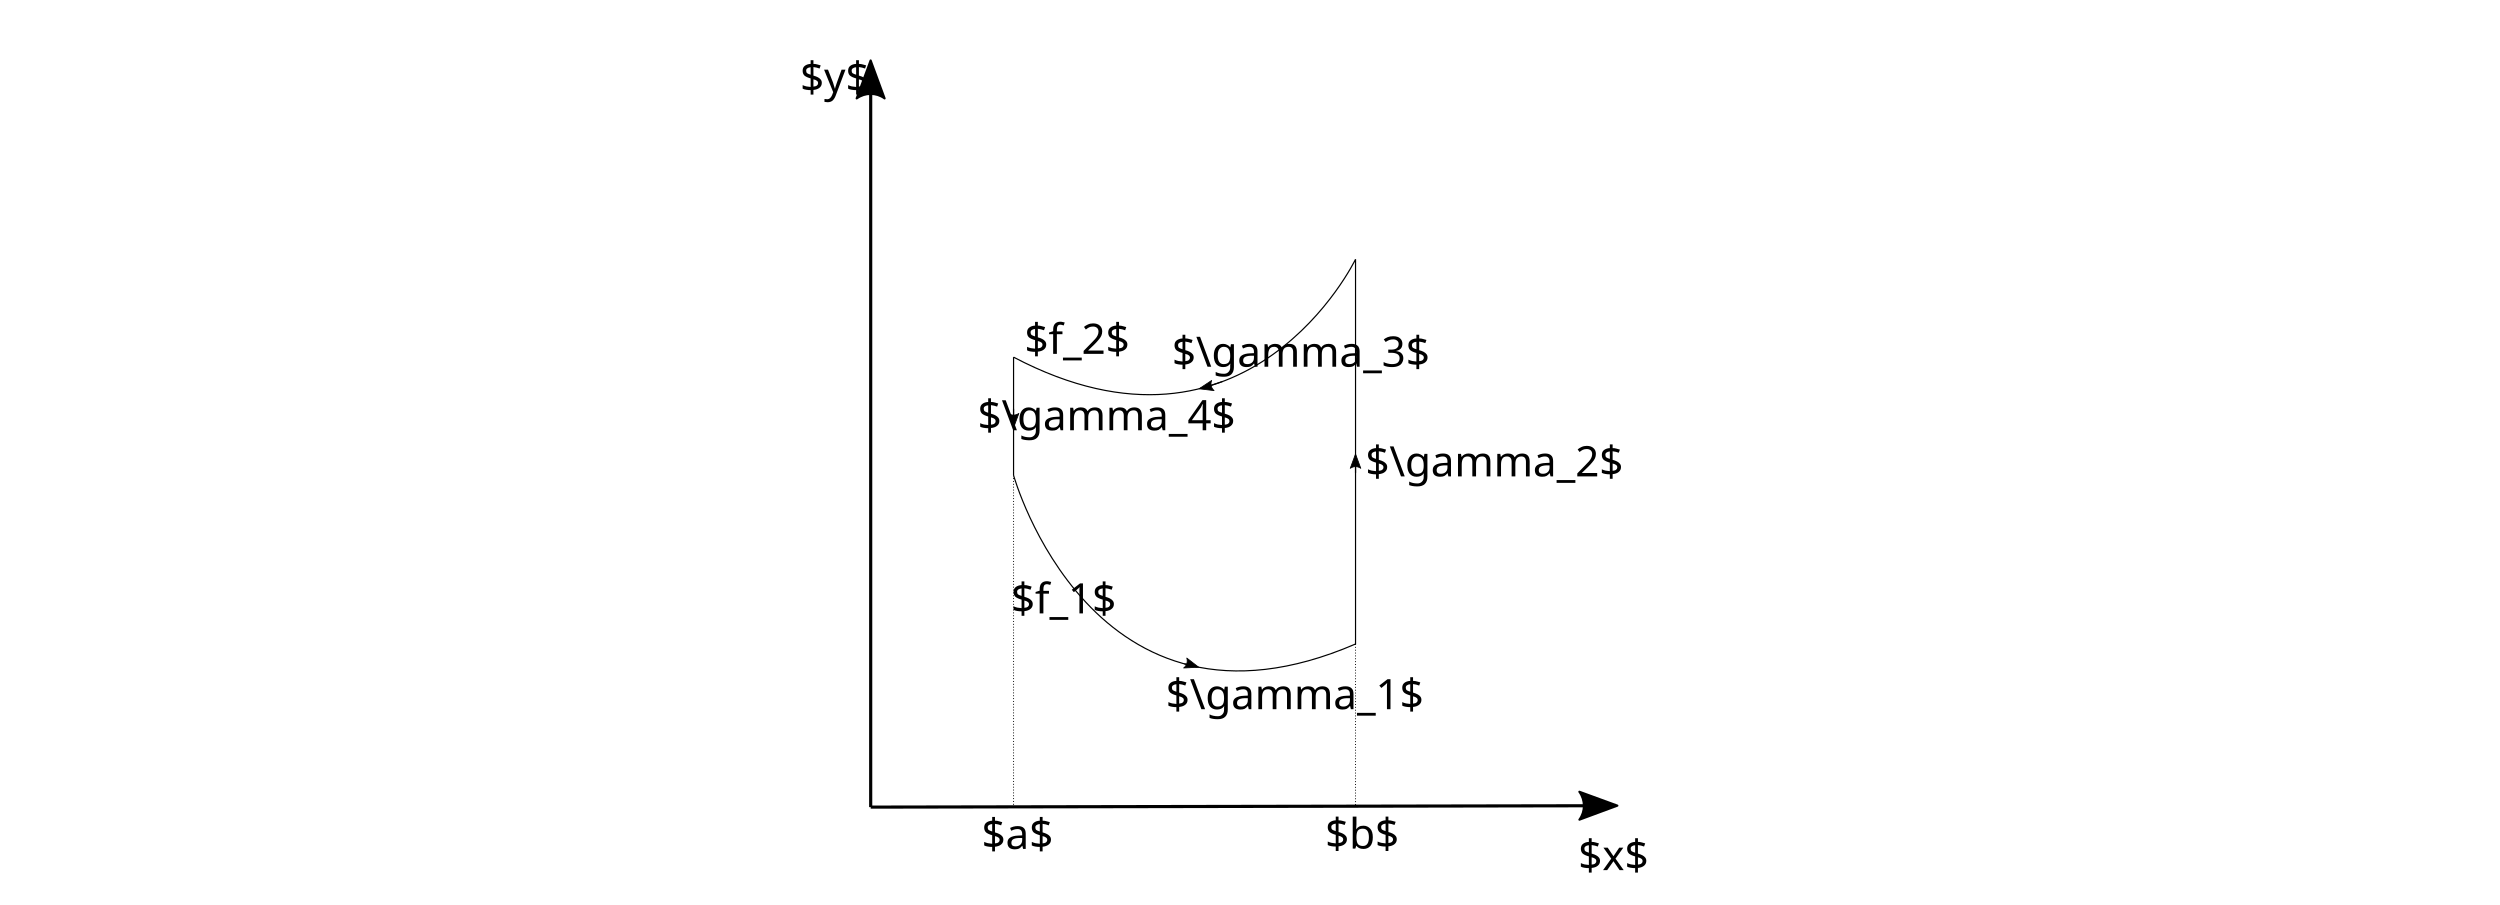
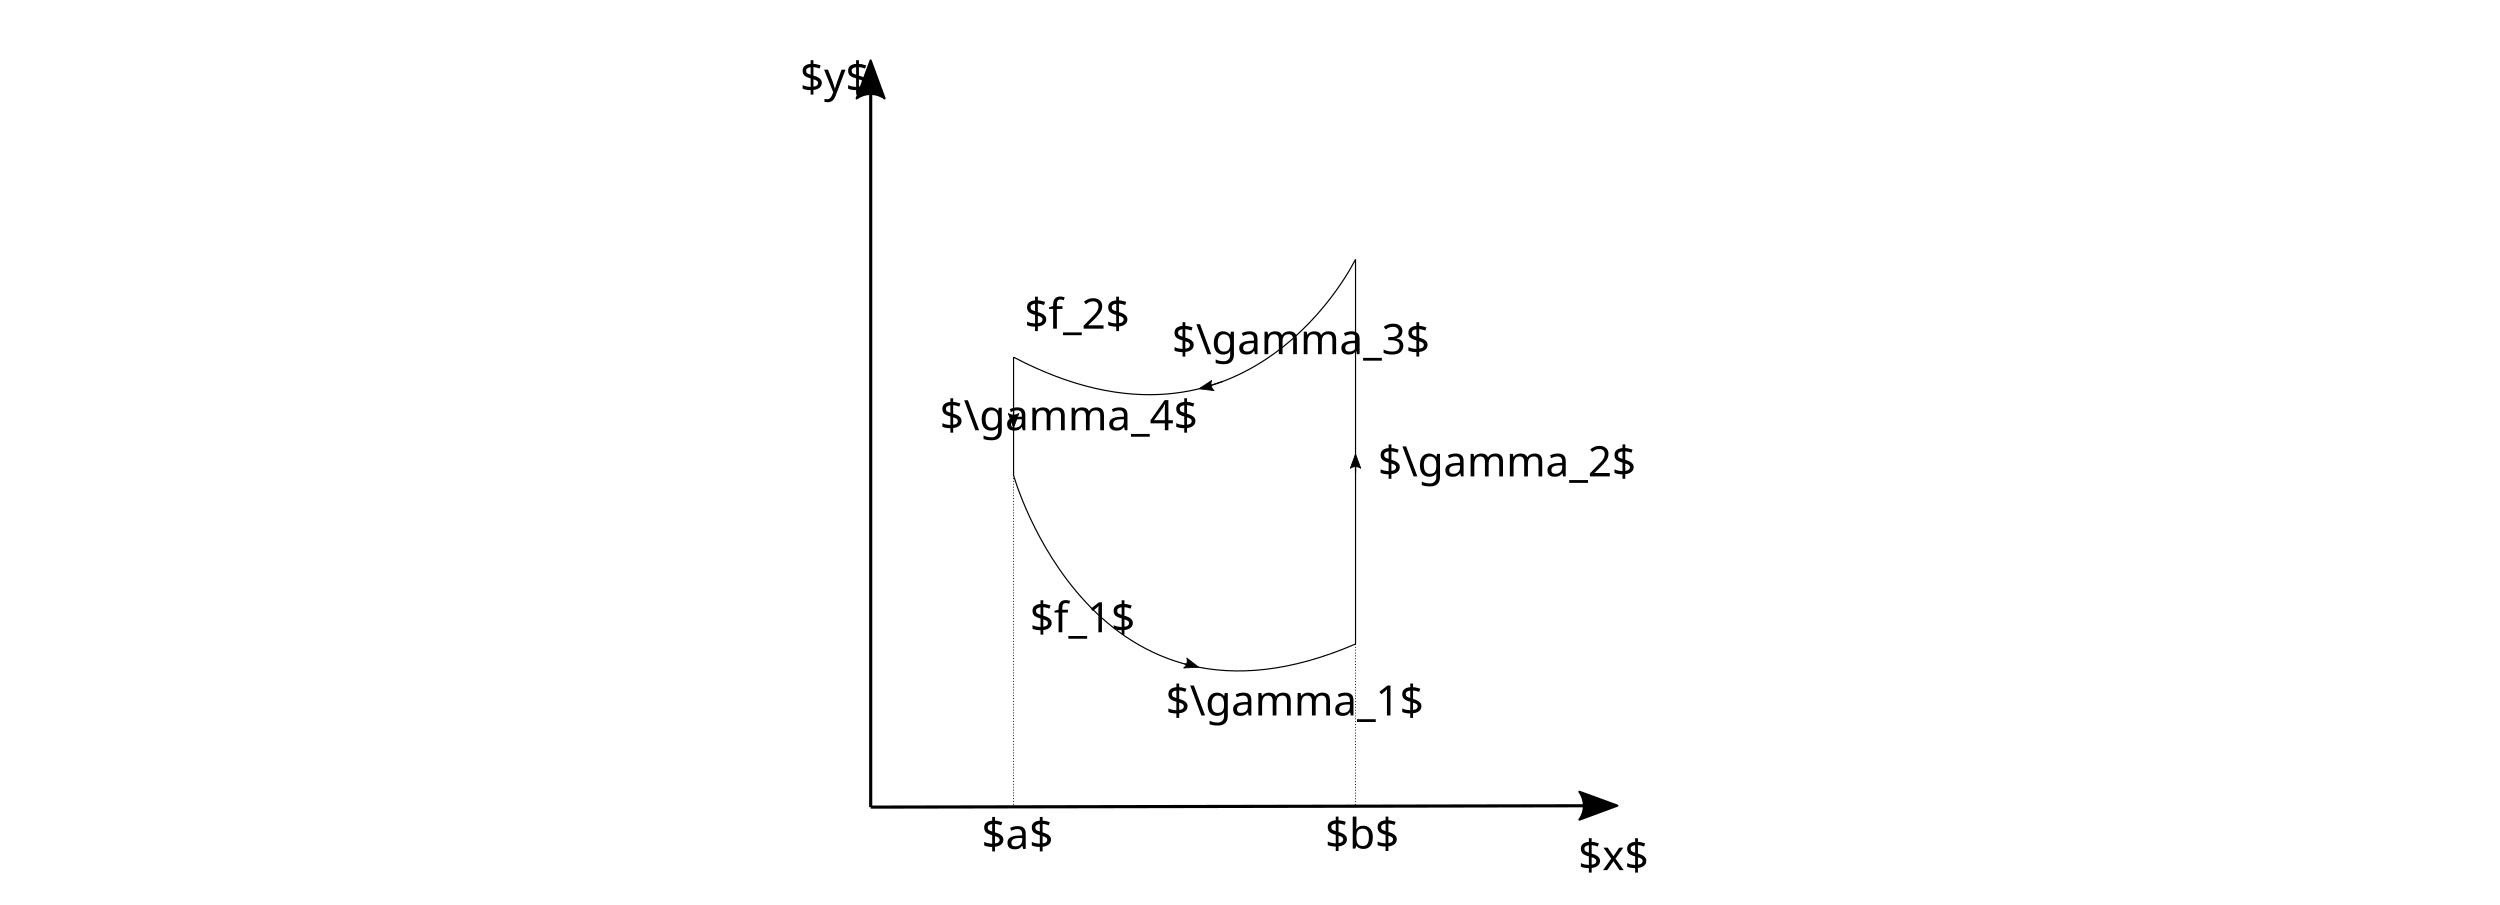
- <svg xmlns="http://www.w3.org/2000/svg" width="210mm" height="76mm" viewBox="0 0 210 76" version="1.1" id="svg8">
+ <svg xmlns="http://www.w3.org/2000/svg" id="svg8" version="1.1" viewBox="0 0 210 76" height="76mm" width="210mm">
  <defs id="defs2">
-     <marker orient="auto" refY="0" refX="0" id="marker4687" style="overflow:visible">
-       <path id="path4685" style="fill:#000000;fill-opacity:1;fill-rule:evenodd;stroke:#000000;stroke-width:0.625;stroke-linejoin:round;stroke-opacity:1" d="M 8.719,4.034 -2.207,0.016 8.719,-4.002 c -1.745,2.372 -1.735,5.617 -6e-7,8.035 z" transform="matrix(-1.1,0,0,-1.1,-1.1,0)" />
+     <marker style="overflow:visible" id="marker4687" refX="0" refY="0" orient="auto">
+       <path transform="matrix(-1.1,0,0,-1.1,-1.1,0)" d="M 8.719,4.034 -2.207,0.016 8.719,-4.002 c -1.745,2.372 -1.735,5.617 -6e-7,8.035 z" style="fill:#000000;fill-opacity:1;fill-rule:evenodd;stroke:#000000;stroke-width:0.625;stroke-linejoin:round;stroke-opacity:1" id="path4685" />
    </marker>
-     <marker style="overflow:visible" id="marker2516" refX="0" refY="0" orient="auto">
-       <path transform="matrix(-1.1,0,0,-1.1,-1.1,0)" d="M 8.719,4.034 -2.207,0.016 8.719,-4.002 c -1.745,2.372 -1.735,5.617 -6e-7,8.035 z" style="fill:#000000;fill-opacity:1;fill-rule:evenodd;stroke:#000000;stroke-width:0.625;stroke-linejoin:round;stroke-opacity:1" id="path2514" />
+     <marker orient="auto" refY="0" refX="0" id="marker2516" style="overflow:visible">
+       <path id="path2514" style="fill:#000000;fill-opacity:1;fill-rule:evenodd;stroke:#000000;stroke-width:0.625;stroke-linejoin:round;stroke-opacity:1" d="M 8.719,4.034 -2.207,0.016 8.719,-4.002 c -1.745,2.372 -1.735,5.617 -6e-7,8.035 z" transform="matrix(-1.1,0,0,-1.1,-1.1,0)" />
    </marker>
-     <marker orient="auto" refY="0" refX="0" id="TriangleOutL" style="overflow:visible">
-       <path id="path959" d="M 5.77,0 -2.88,5 V -5 Z" style="fill:#000000;fill-opacity:1;fill-rule:evenodd;stroke:#000000;stroke-width:1pt;stroke-opacity:1" transform="scale(0.8)" />
+     <marker style="overflow:visible" id="TriangleOutL" refX="0" refY="0" orient="auto">
+       <path transform="scale(0.8)" style="fill:#000000;fill-opacity:1;fill-rule:evenodd;stroke:#000000;stroke-width:1pt;stroke-opacity:1" d="M 5.77,0 -2.88,5 V -5 Z" id="path959" />
    </marker>
-     <marker style="overflow:visible" id="marker2324" refX="0" refY="0" orient="auto">
-       <path transform="matrix(-1.1,0,0,-1.1,-1.1,0)" d="M 8.719,4.034 -2.207,0.016 8.719,-4.002 c -1.745,2.372 -1.735,5.617 -6e-7,8.035 z" style="fill:#000000;fill-opacity:1;fill-rule:evenodd;stroke:#000000;stroke-width:0.625;stroke-linejoin:round;stroke-opacity:1" id="path2322" />
+     <marker orient="auto" refY="0" refX="0" id="marker2324" style="overflow:visible">
+       <path id="path2322" style="fill:#000000;fill-opacity:1;fill-rule:evenodd;stroke:#000000;stroke-width:0.625;stroke-linejoin:round;stroke-opacity:1" d="M 8.719,4.034 -2.207,0.016 8.719,-4.002 c -1.745,2.372 -1.735,5.617 -6e-7,8.035 z" transform="matrix(-1.1,0,0,-1.1,-1.1,0)" />
    </marker>
-     <marker orient="auto" refY="0" refX="0" id="Arrow2Send" style="overflow:visible">
-       <path id="path850" style="fill:#000000;fill-opacity:1;fill-rule:evenodd;stroke:#000000;stroke-width:0.625;stroke-linejoin:round;stroke-opacity:1" d="M 8.719,4.034 -2.207,0.016 8.719,-4.002 c -1.745,2.372 -1.735,5.617 -6e-7,8.035 z" transform="matrix(-0.3,0,0,-0.3,0.69,0)" />
+     <marker style="overflow:visible" id="Arrow2Send" refX="0" refY="0" orient="auto">
+       <path transform="matrix(-0.3,0,0,-0.3,0.69,0)" d="M 8.719,4.034 -2.207,0.016 8.719,-4.002 c -1.745,2.372 -1.735,5.617 -6e-7,8.035 z" style="fill:#000000;fill-opacity:1;fill-rule:evenodd;stroke:#000000;stroke-width:0.625;stroke-linejoin:round;stroke-opacity:1" id="path850" />
    </marker>
-     <marker style="overflow:visible" id="marker2228" refX="0" refY="0" orient="auto">
-       <path transform="matrix(-1.1,0,0,-1.1,-1.1,0)" d="M 8.719,4.034 -2.207,0.016 8.719,-4.002 c -1.745,2.372 -1.735,5.617 -6e-7,8.035 z" style="fill:#000000;fill-opacity:1;fill-rule:evenodd;stroke:#000000;stroke-width:0.625;stroke-linejoin:round;stroke-opacity:1" id="path2226" />
+     <marker orient="auto" refY="0" refX="0" id="marker2228" style="overflow:visible">
+       <path id="path2226" style="fill:#000000;fill-opacity:1;fill-rule:evenodd;stroke:#000000;stroke-width:0.625;stroke-linejoin:round;stroke-opacity:1" d="M 8.719,4.034 -2.207,0.016 8.719,-4.002 c -1.745,2.372 -1.735,5.617 -6e-7,8.035 z" transform="matrix(-1.1,0,0,-1.1,-1.1,0)" />
    </marker>
-     <marker orient="auto" refY="0" refX="0" id="Arrow1Mstart" style="overflow:visible">
-       <path id="path823" d="M 0,0 5,-5 -12.5,0 5,5 Z" style="fill:#000000;fill-opacity:1;fill-rule:evenodd;stroke:#000000;stroke-width:1pt;stroke-opacity:1" transform="matrix(0.4,0,0,0.4,4,0)" />
+     <marker style="overflow:visible" id="Arrow1Mstart" refX="0" refY="0" orient="auto">
+       <path transform="matrix(0.4,0,0,0.4,4,0)" style="fill:#000000;fill-opacity:1;fill-rule:evenodd;stroke:#000000;stroke-width:1pt;stroke-opacity:1" d="M 0,0 5,-5 -12.5,0 5,5 Z" id="path823" />
    </marker>
-     <marker orient="auto" refY="0" refX="0" id="Arrow2Lend" style="overflow:visible">
-       <path id="path838" style="fill:#000000;fill-opacity:1;fill-rule:evenodd;stroke:#000000;stroke-width:0.625;stroke-linejoin:round;stroke-opacity:1" d="M 8.719,4.034 -2.207,0.016 8.719,-4.002 c -1.745,2.372 -1.735,5.617 -6e-7,8.035 z" transform="matrix(-1.1,0,0,-1.1,-1.1,0)" />
+     <marker style="overflow:visible" id="Arrow2Lend" refX="0" refY="0" orient="auto">
+       <path transform="matrix(-1.1,0,0,-1.1,-1.1,0)" d="M 8.719,4.034 -2.207,0.016 8.719,-4.002 c -1.745,2.372 -1.735,5.617 -6e-7,8.035 z" style="fill:#000000;fill-opacity:1;fill-rule:evenodd;stroke:#000000;stroke-width:0.625;stroke-linejoin:round;stroke-opacity:1" id="path838" />
    </marker>
-     <marker orient="auto" refY="0" refX="0" id="Arrow2Lend-3" style="overflow:visible">
-       <path id="path838-6" style="fill:#000000;fill-opacity:1;fill-rule:evenodd;stroke:#000000;stroke-width:0.625;stroke-linejoin:round;stroke-opacity:1" d="M 8.719,4.034 -2.207,0.016 8.719,-4.002 c -1.745,2.372 -1.735,5.617 -6e-7,8.035 z" transform="matrix(-1.1,0,0,-1.1,-1.1,0)" />
+     <marker style="overflow:visible" id="Arrow2Lend-3" refX="0" refY="0" orient="auto">
+       <path transform="matrix(-1.1,0,0,-1.1,-1.1,0)" d="M 8.719,4.034 -2.207,0.016 8.719,-4.002 c -1.745,2.372 -1.735,5.617 -6e-7,8.035 z" style="fill:#000000;fill-opacity:1;fill-rule:evenodd;stroke:#000000;stroke-width:0.625;stroke-linejoin:round;stroke-opacity:1" id="path838-6" />
    </marker>
-     <marker style="overflow:visible" id="marker2516-5" refX="0" refY="0" orient="auto">
-       <path transform="matrix(-1.1,0,0,-1.1,-1.1,0)" d="M 8.719,4.034 -2.207,0.016 8.719,-4.002 c -1.745,2.372 -1.735,5.617 -6e-7,8.035 z" style="fill:#000000;fill-opacity:1;fill-rule:evenodd;stroke:#000000;stroke-width:0.625;stroke-linejoin:round;stroke-opacity:1" id="path2514-6" />
+     <marker orient="auto" refY="0" refX="0" id="marker2516-5" style="overflow:visible">
+       <path id="path2514-6" style="fill:#000000;fill-opacity:1;fill-rule:evenodd;stroke:#000000;stroke-width:0.625;stroke-linejoin:round;stroke-opacity:1" d="M 8.719,4.034 -2.207,0.016 8.719,-4.002 c -1.745,2.372 -1.735,5.617 -6e-7,8.035 z" transform="matrix(-1.1,0,0,-1.1,-1.1,0)" />
    </marker>
-     <marker style="overflow:visible" id="marker2516-9" refX="0" refY="0" orient="auto">
-       <path transform="matrix(-1.1,0,0,-1.1,-1.1,0)" d="M 8.719,4.034 -2.207,0.016 8.719,-4.002 c -1.745,2.372 -1.735,5.617 -6e-7,8.035 z" style="fill:#000000;fill-opacity:1;fill-rule:evenodd;stroke:#000000;stroke-width:0.625;stroke-linejoin:round;stroke-opacity:1" id="path2514-1" />
+     <marker orient="auto" refY="0" refX="0" id="marker2516-9" style="overflow:visible">
+       <path id="path2514-1" style="fill:#000000;fill-opacity:1;fill-rule:evenodd;stroke:#000000;stroke-width:0.625;stroke-linejoin:round;stroke-opacity:1" d="M 8.719,4.034 -2.207,0.016 8.719,-4.002 c -1.745,2.372 -1.735,5.617 -6e-7,8.035 z" transform="matrix(-1.1,0,0,-1.1,-1.1,0)" />
    </marker>
-     <marker style="overflow:visible" id="marker2516-0" refX="0" refY="0" orient="auto">
-       <path transform="matrix(-1.1,0,0,-1.1,-1.1,0)" d="M 8.719,4.034 -2.207,0.016 8.719,-4.002 c -1.745,2.372 -1.735,5.617 -6e-7,8.035 z" style="fill:#000000;fill-opacity:1;fill-rule:evenodd;stroke:#000000;stroke-width:0.625;stroke-linejoin:round;stroke-opacity:1" id="path2514-9" />
+     <marker orient="auto" refY="0" refX="0" id="marker2516-0" style="overflow:visible">
+       <path id="path2514-9" style="fill:#000000;fill-opacity:1;fill-rule:evenodd;stroke:#000000;stroke-width:0.625;stroke-linejoin:round;stroke-opacity:1" d="M 8.719,4.034 -2.207,0.016 8.719,-4.002 c -1.745,2.372 -1.735,5.617 -6e-7,8.035 z" transform="matrix(-1.1,0,0,-1.1,-1.1,0)" />
    </marker>
-     <marker orient="auto" refY="0" refX="0" id="marker4687-6" style="overflow:visible">
-       <path id="path4685-0" style="fill:#000000;fill-opacity:1;fill-rule:evenodd;stroke:#000000;stroke-width:0.625;stroke-linejoin:round;stroke-opacity:1" d="M 8.719,4.034 -2.207,0.016 8.719,-4.002 c -1.745,2.372 -1.735,5.617 -6e-7,8.035 z" transform="matrix(-1.1,0,0,-1.1,-1.1,0)" />
+     <marker style="overflow:visible" id="marker4687-6" refX="0" refY="0" orient="auto">
+       <path transform="matrix(-1.1,0,0,-1.1,-1.1,0)" d="M 8.719,4.034 -2.207,0.016 8.719,-4.002 c -1.745,2.372 -1.735,5.617 -6e-7,8.035 z" style="fill:#000000;fill-opacity:1;fill-rule:evenodd;stroke:#000000;stroke-width:0.625;stroke-linejoin:round;stroke-opacity:1" id="path4685-0" />
    </marker>
  </defs>
-   <g id="layer1" transform="translate(0,-221)">
-     <path style="fill:none;stroke:#000000;stroke-width:0.265;stroke-linecap:butt;stroke-linejoin:miter;stroke-miterlimit:4;stroke-dasharray:none;stroke-opacity:1;marker-end:url(#Arrow2Lend)" d="M 73.138,288.798 V 226.432" id="path10" />
-     <path style="fill:none;stroke:#000000;stroke-width:0.265;stroke-linecap:butt;stroke-linejoin:miter;stroke-miterlimit:4;stroke-dasharray:none;stroke-opacity:1;marker-end:url(#Arrow2Lend-3)" d="m 73.138,288.798 62.366,-0.119" id="path10-7" />
-     <text xml:space="preserve" style="font-style:normal;font-weight:normal;font-size:3.528px;line-height:1.25;font-family:sans-serif;letter-spacing:0px;word-spacing:0px;fill:#000000;fill-opacity:1;stroke:none;stroke-width:0.265" x="132.575" y="294.09" id="text2116">
-       <tspan id="tspan2114" x="132.575" y="294.09" style="stroke-width:0.265">$x$</tspan>
+   <g transform="translate(0,-221)" id="layer1">
+     <path id="path10" d="M 73.138,288.798 V 226.432" style="fill:none;stroke:#000000;stroke-width:0.265;stroke-linecap:butt;stroke-linejoin:miter;stroke-miterlimit:4;stroke-dasharray:none;stroke-opacity:1;marker-end:url(#Arrow2Lend)" />
+     <path id="path10-7" d="m 73.138,288.798 62.366,-0.119" style="fill:none;stroke:#000000;stroke-width:0.265;stroke-linecap:butt;stroke-linejoin:miter;stroke-miterlimit:4;stroke-dasharray:none;stroke-opacity:1;marker-end:url(#Arrow2Lend-3)" />
+     <text id="text2116" y="294.09" x="132.575" style="font-style:normal;font-weight:normal;font-size:3.528px;line-height:1.25;font-family:sans-serif;letter-spacing:0px;word-spacing:0px;fill:#000000;fill-opacity:1;stroke:none;stroke-width:0.265" xml:space="preserve">
+       <tspan style="stroke-width:0.265" y="294.09" x="132.575" id="tspan2114">$x$</tspan>
    </text>
-     <text xml:space="preserve" style="font-style:normal;font-weight:normal;font-size:3.528px;line-height:1.25;font-family:sans-serif;letter-spacing:0px;word-spacing:0px;fill:#000000;fill-opacity:1;stroke:none;stroke-width:0.265" x="67.203" y="228.741" id="text2116-5">
-       <tspan id="tspan2114-3" x="67.203" y="228.741" style="stroke-width:0.265">$y$</tspan>
+     <text id="text2116-5" y="228.741" x="67.203" style="font-style:normal;font-weight:normal;font-size:3.528px;line-height:1.25;font-family:sans-serif;letter-spacing:0px;word-spacing:0px;fill:#000000;fill-opacity:1;stroke:none;stroke-width:0.265" xml:space="preserve">
+       <tspan style="stroke-width:0.265" y="228.741" x="67.203" id="tspan2114-3">$y$</tspan>
    </text>
-     <path style="fill:none;stroke:#000000;stroke-width:0.1;stroke-linecap:butt;stroke-linejoin:miter;stroke-miterlimit:4;stroke-dasharray:none;stroke-opacity:1" d="m 85.139,260.922 c 0,0 6.615,23.718 28.726,14.174 v -32.317 c 0,0 -8.977,18.615 -28.726,8.221" id="path2460" />
-     <path style="fill:none;stroke:#000000;stroke-width:0.1;stroke-linecap:butt;stroke-linejoin:miter;stroke-miterlimit:4;stroke-dasharray:none;stroke-opacity:1" d="m 85.139,251 v 9.922" id="path2504" />
-     <path style="fill:none;stroke:#000000;stroke-width:0.099;stroke-linecap:butt;stroke-linejoin:miter;stroke-miterlimit:4;stroke-dasharray:none;stroke-opacity:1;marker-end:url(#marker2516)" d="m 102.679,253.052 c 0,0 -1.398,0.472 -1.829,0.574" id="path2506" />
-     <path style="fill:none;stroke:#000000;stroke-width:0.099;stroke-linecap:butt;stroke-linejoin:miter;stroke-miterlimit:4;stroke-dasharray:none;stroke-opacity:1;marker-end:url(#marker2516-9)" d="m 99.484,276.765 c 0,0 0.661,0.115 1.083,0.248" id="path2506-27" />
-     <path style="fill:none;stroke:#000000;stroke-width:0.1;stroke-linecap:butt;stroke-linejoin:miter;stroke-miterlimit:4;stroke-dasharray:none;stroke-opacity:1;marker-end:url(#marker4687)" d="m 85.138,255.341 v 1.455" id="path4677" />
-     <path style="fill:none;stroke:#000000;stroke-width:0.1;stroke-linecap:butt;stroke-linejoin:miter;stroke-miterlimit:4;stroke-dasharray:none;stroke-opacity:1;marker-end:url(#marker4687-6)" d="m 113.865,260.725 v -1.455" id="path4677-6" />
-     <text xml:space="preserve" style="font-style:normal;font-weight:normal;font-size:3.528px;line-height:1.25;font-family:sans-serif;letter-spacing:0px;word-spacing:0px;fill:#000000;fill-opacity:1;stroke:none;stroke-width:0.265" x="114.697" y="261.017" id="text7342">
-       <tspan id="tspan7340" x="114.697" y="261.017" style="stroke-width:0.265">$\gamma_2$</tspan>
+     <path id="path2460" d="m 85.139,260.922 c 0,0 6.615,23.718 28.726,14.174 v -32.317 c 0,0 -8.977,18.615 -28.726,8.221" style="fill:none;stroke:#000000;stroke-width:0.1;stroke-linecap:butt;stroke-linejoin:miter;stroke-miterlimit:4;stroke-dasharray:none;stroke-opacity:1" />
+     <path id="path2504" d="m 85.139,251 v 9.922" style="fill:none;stroke:#000000;stroke-width:0.1;stroke-linecap:butt;stroke-linejoin:miter;stroke-miterlimit:4;stroke-dasharray:none;stroke-opacity:1" />
+     <path id="path2506" d="m 102.679,253.052 c 0,0 -1.398,0.472 -1.829,0.574" style="fill:none;stroke:#000000;stroke-width:0.099;stroke-linecap:butt;stroke-linejoin:miter;stroke-miterlimit:4;stroke-dasharray:none;stroke-opacity:1;marker-end:url(#marker2516)" />
+     <path id="path2506-27" d="m 99.484,276.765 c 0,0 0.661,0.115 1.083,0.248" style="fill:none;stroke:#000000;stroke-width:0.099;stroke-linecap:butt;stroke-linejoin:miter;stroke-miterlimit:4;stroke-dasharray:none;stroke-opacity:1;marker-end:url(#marker2516-9)" />
+     <path id="path4677" d="m 85.138,255.341 v 1.455" style="fill:none;stroke:#000000;stroke-width:0.1;stroke-linecap:butt;stroke-linejoin:miter;stroke-miterlimit:4;stroke-dasharray:none;stroke-opacity:1;marker-end:url(#marker4687)" />
+     <path id="path4677-6" d="m 113.865,260.725 v -1.455" style="fill:none;stroke:#000000;stroke-width:0.1;stroke-linecap:butt;stroke-linejoin:miter;stroke-miterlimit:4;stroke-dasharray:none;stroke-opacity:1;marker-end:url(#marker4687-6)" />
+     <text id="text7342" y="261.017" x="115.755" style="font-style:normal;font-weight:normal;font-size:3.528px;line-height:1.25;font-family:sans-serif;letter-spacing:0px;word-spacing:0px;fill:#000000;fill-opacity:1;stroke:none;stroke-width:0.265" xml:space="preserve">
+       <tspan style="stroke-width:0.265" y="261.017" x="115.755" id="tspan7340">$\gamma_2$</tspan>
    </text>
-     <text xml:space="preserve" style="font-style:normal;font-weight:normal;font-size:3.528px;line-height:1.25;font-family:sans-serif;letter-spacing:0px;word-spacing:0px;fill:#000000;fill-opacity:1;stroke:none;stroke-width:0.265" x="97.926" y="280.57" id="text7342-2">
-       <tspan id="tspan7340-6" x="97.926" y="280.57" style="stroke-width:0.265">$\gamma_1$</tspan>
+     <text id="text7342-2" y="281.1" x="97.926" style="font-style:normal;font-weight:normal;font-size:3.528px;line-height:1.25;font-family:sans-serif;letter-spacing:0px;word-spacing:0px;fill:#000000;fill-opacity:1;stroke:none;stroke-width:0.265" xml:space="preserve">
+       <tspan style="stroke-width:0.265" y="281.1" x="97.926" id="tspan7340-6">$\gamma_1$</tspan>
    </text>
-     <text xml:space="preserve" style="font-style:normal;font-weight:normal;font-size:3.528px;line-height:1.25;font-family:sans-serif;letter-spacing:0px;word-spacing:0px;fill:#000000;fill-opacity:1;stroke:none;stroke-width:0.265" x="98.44" y="251.806" id="text7342-1">
-       <tspan x="98.44" y="251.806" style="stroke-width:0.265" id="tspan7370">$\gamma_3$</tspan>
+     <text id="text7342-1" y="250.747" x="98.44" style="font-style:normal;font-weight:normal;font-size:3.528px;line-height:1.25;font-family:sans-serif;letter-spacing:0px;word-spacing:0px;fill:#000000;fill-opacity:1;stroke:none;stroke-width:0.265" xml:space="preserve">
+       <tspan id="tspan7370" style="stroke-width:0.265" y="250.747" x="98.44">$\gamma_3$</tspan>
    </text>
-     <text xml:space="preserve" style="font-style:normal;font-weight:normal;font-size:3.528px;line-height:1.25;font-family:sans-serif;letter-spacing:0px;word-spacing:0px;fill:#000000;fill-opacity:1;stroke:none;stroke-width:0.265" x="82.117" y="257.138" id="text7342-7">
-       <tspan id="tspan7340-9" x="82.117" y="257.138" style="stroke-width:0.265">$\gamma_4$</tspan>
+     <text id="text7342-7" y="257.138" x="78.942" style="font-style:normal;font-weight:normal;font-size:3.528px;line-height:1.25;font-family:sans-serif;letter-spacing:0px;word-spacing:0px;fill:#000000;fill-opacity:1;stroke:none;stroke-width:0.265" xml:space="preserve">
+       <tspan style="stroke-width:0.265" y="257.138" x="78.942" id="tspan7340-9">$\gamma_4$</tspan>
    </text>
-     <text xml:space="preserve" style="font-style:normal;font-weight:normal;font-size:3.528px;line-height:1.25;font-family:sans-serif;letter-spacing:0px;word-spacing:0px;fill:#000000;fill-opacity:1;stroke:none;stroke-width:0.265" x="84.923" y="272.526" id="text7342-20">
-       <tspan id="tspan7340-2" x="84.923" y="272.526" style="stroke-width:0.265">$f_1$</tspan>
+     <text id="text7342-20" y="274.113" x="86.511" style="font-style:normal;font-weight:normal;font-size:3.528px;line-height:1.25;font-family:sans-serif;letter-spacing:0px;word-spacing:0px;fill:#000000;fill-opacity:1;stroke:none;stroke-width:0.265" xml:space="preserve">
+       <tspan style="stroke-width:0.265" y="274.113" x="86.511" id="tspan7340-2">$f_1$</tspan>
    </text>
-     <text xml:space="preserve" style="font-style:normal;font-weight:normal;font-size:3.528px;line-height:1.25;font-family:sans-serif;letter-spacing:0px;word-spacing:0px;fill:#000000;fill-opacity:1;stroke:none;stroke-width:0.265" x="86.055" y="250.73" id="text7342-20-3">
-       <tspan id="tspan7340-2-7" x="86.055" y="250.73" style="stroke-width:0.265">$f_2$</tspan>
+     <text id="text7342-20-3" y="248.613" x="86.055" style="font-style:normal;font-weight:normal;font-size:3.528px;line-height:1.25;font-family:sans-serif;letter-spacing:0px;word-spacing:0px;fill:#000000;fill-opacity:1;stroke:none;stroke-width:0.265" xml:space="preserve">
+       <tspan style="stroke-width:0.265" y="248.613" x="86.055" id="tspan7340-2-7">$f_2$</tspan>
    </text>
-     <path style="fill:none;stroke:#000000;stroke-width:0.08;stroke-linecap:butt;stroke-linejoin:miter;stroke-miterlimit:4;stroke-dasharray:0.08, 0.16;stroke-dashoffset:0;stroke-opacity:1" d="m 85.139,260.922 v 27.798" id="path7412" />
-     <path style="fill:none;stroke:#000000;stroke-width:0.08;stroke-linecap:butt;stroke-linejoin:miter;stroke-miterlimit:4;stroke-dasharray:0.08, 0.16;stroke-dashoffset:0;stroke-opacity:1" d="m 113.865,275.096 v 13.53" id="path7414" />
-     <text xml:space="preserve" style="font-style:normal;font-weight:normal;font-size:3.528px;line-height:1.25;font-family:sans-serif;letter-spacing:0px;word-spacing:0px;fill:#000000;fill-opacity:1;stroke:none;stroke-width:0.265" x="82.453" y="292.31" id="text7342-20-5">
-       <tspan id="tspan7340-2-9" x="82.453" y="292.31" style="stroke-width:0.265">$a$</tspan>
+     <path id="path7412" d="m 85.139,260.922 v 27.798" style="fill:none;stroke:#000000;stroke-width:0.08;stroke-linecap:butt;stroke-linejoin:miter;stroke-miterlimit:4;stroke-dasharray:0.08, 0.16;stroke-dashoffset:0;stroke-opacity:1" />
+     <path id="path7414" d="m 113.865,275.096 v 13.53" style="fill:none;stroke:#000000;stroke-width:0.08;stroke-linecap:butt;stroke-linejoin:miter;stroke-miterlimit:4;stroke-dasharray:0.08, 0.16;stroke-dashoffset:0;stroke-opacity:1" />
+     <text id="text7342-20-5" y="292.31" x="82.453" style="font-style:normal;font-weight:normal;font-size:3.528px;line-height:1.25;font-family:sans-serif;letter-spacing:0px;word-spacing:0px;fill:#000000;fill-opacity:1;stroke:none;stroke-width:0.265" xml:space="preserve">
+       <tspan style="stroke-width:0.265" y="292.31" x="82.453" id="tspan7340-2-9">$a$</tspan>
    </text>
-     <text xml:space="preserve" style="font-style:normal;font-weight:normal;font-size:3.528px;line-height:1.25;font-family:sans-serif;letter-spacing:0px;word-spacing:0px;fill:#000000;fill-opacity:1;stroke:none;stroke-width:0.265" x="111.311" y="292.28" id="text7342-20-5-8">
-       <tspan id="tspan7340-2-9-9" x="111.311" y="292.28" style="stroke-width:0.265">$b$</tspan>
+     <text id="text7342-20-5-8" y="292.28" x="111.311" style="font-style:normal;font-weight:normal;font-size:3.528px;line-height:1.25;font-family:sans-serif;letter-spacing:0px;word-spacing:0px;fill:#000000;fill-opacity:1;stroke:none;stroke-width:0.265" xml:space="preserve">
+       <tspan style="stroke-width:0.265" y="292.28" x="111.311" id="tspan7340-2-9-9">$b$</tspan>
    </text>
  </g>
</svg>
